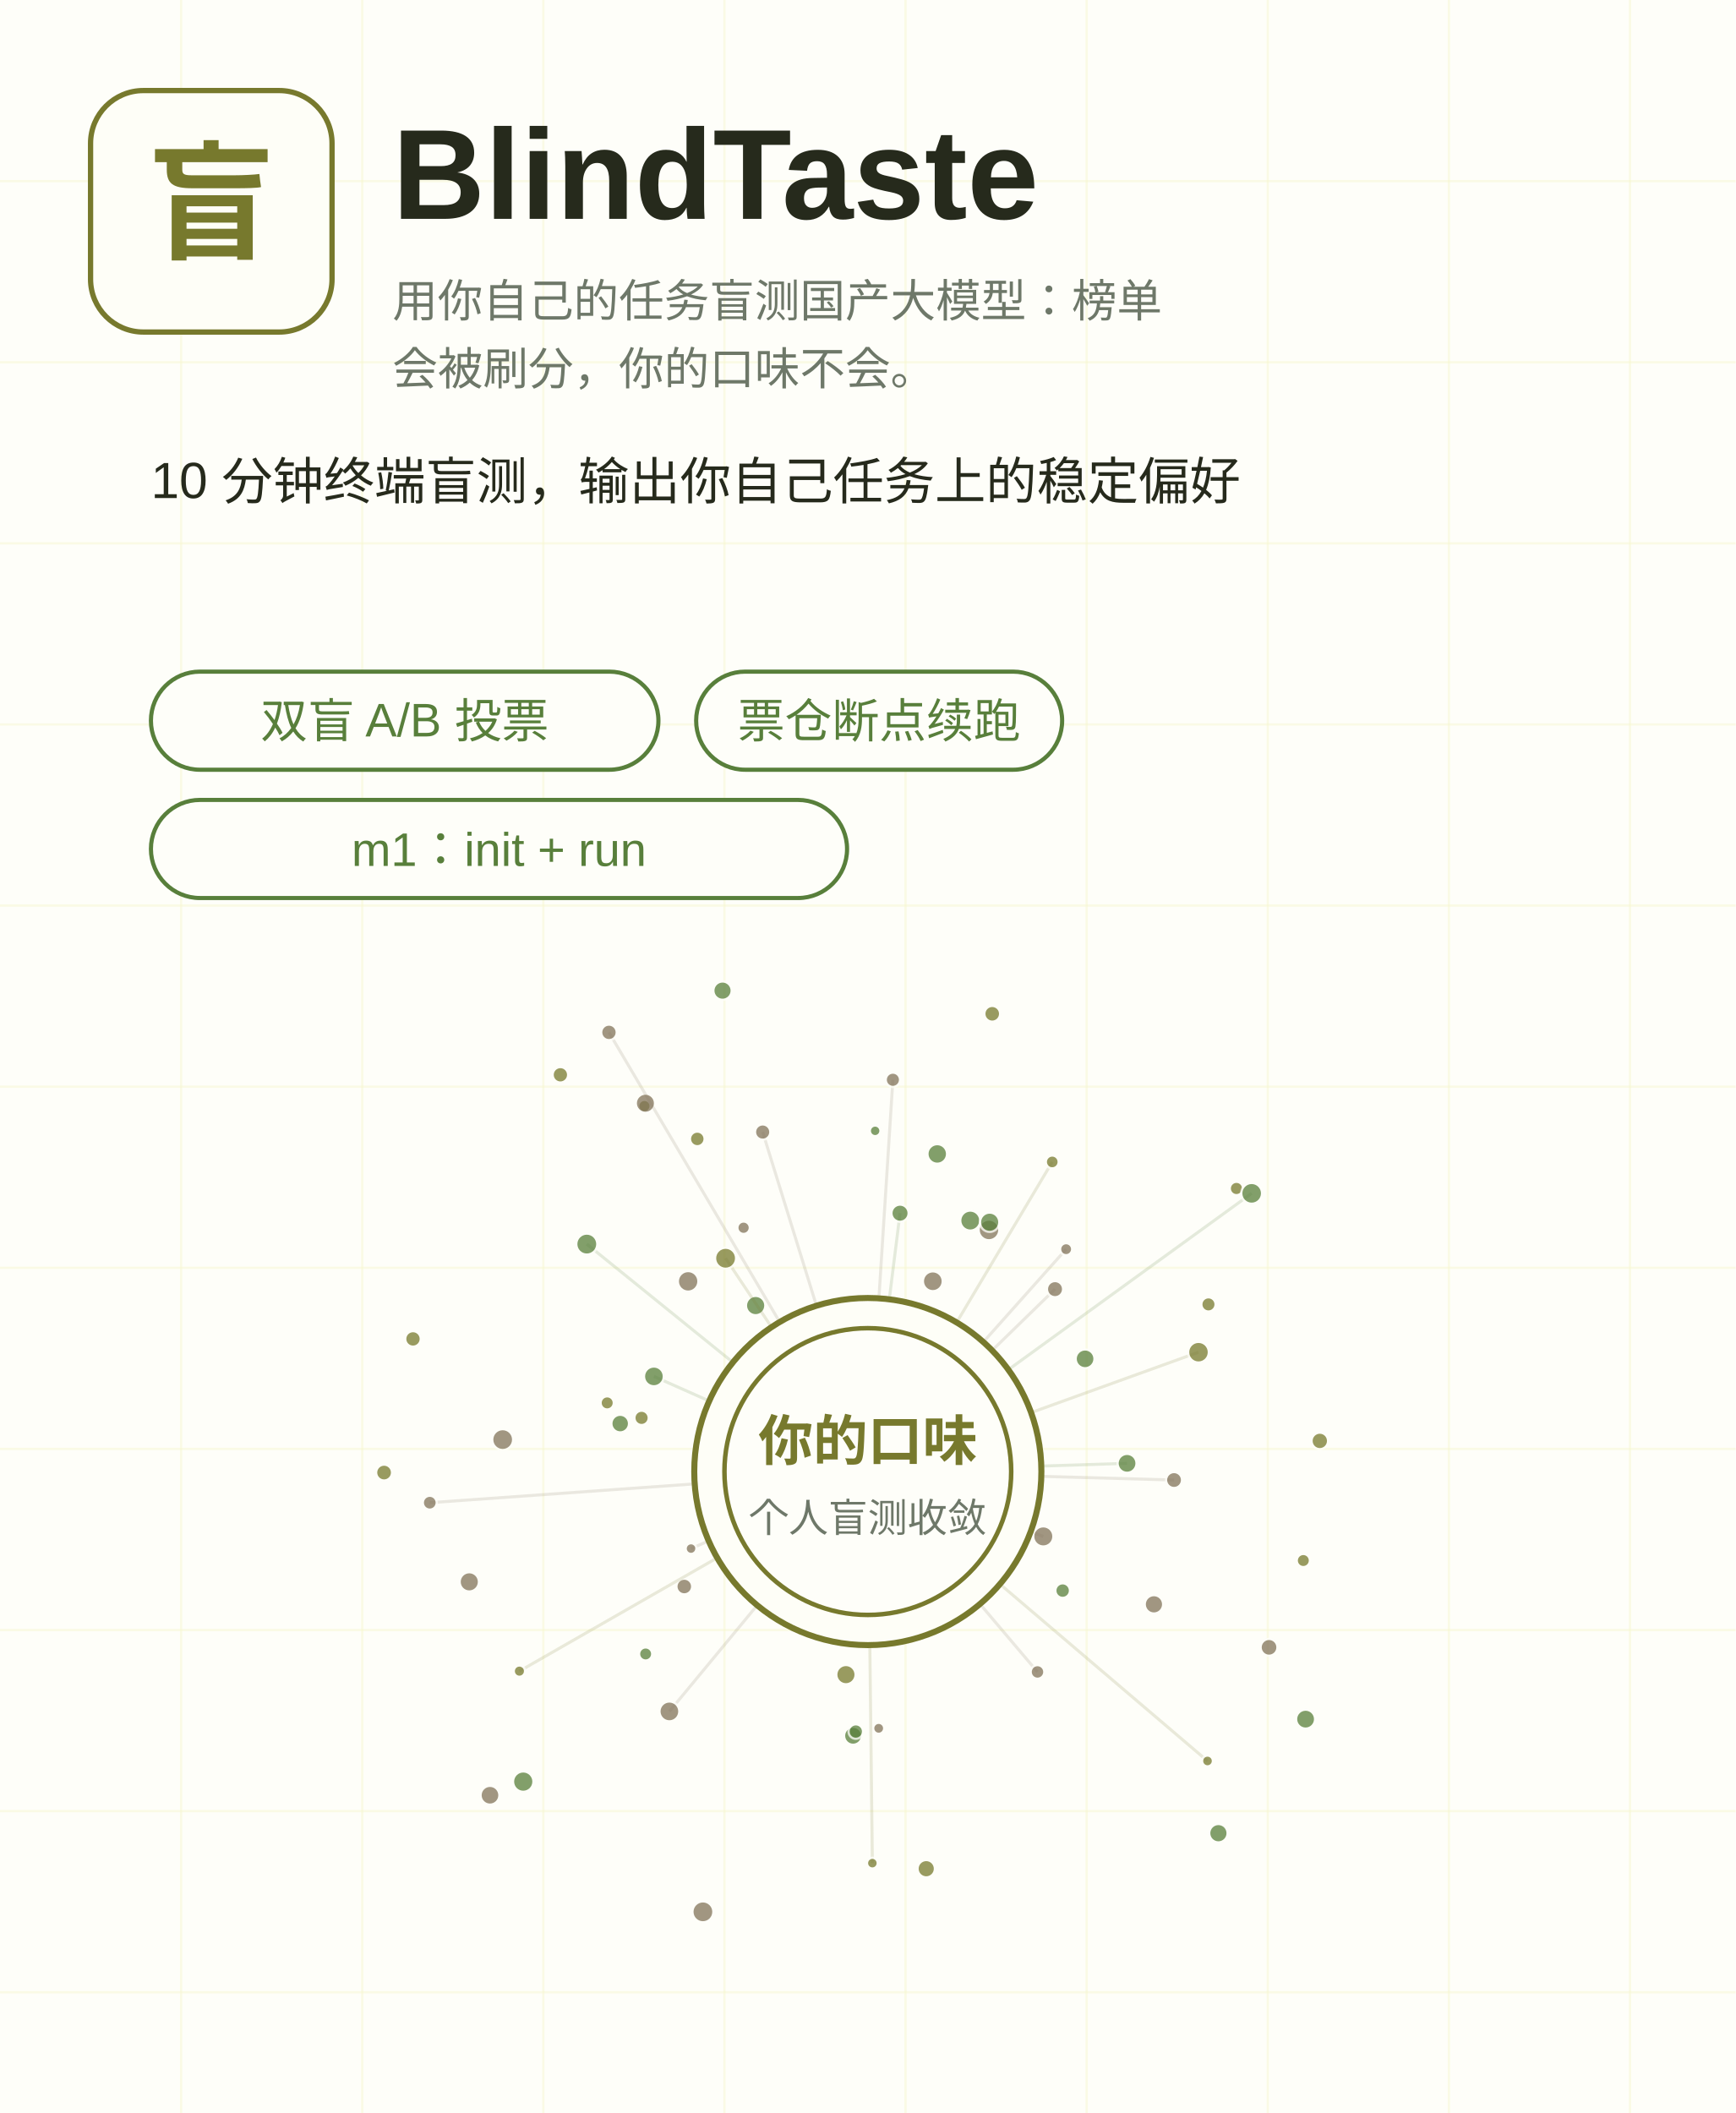
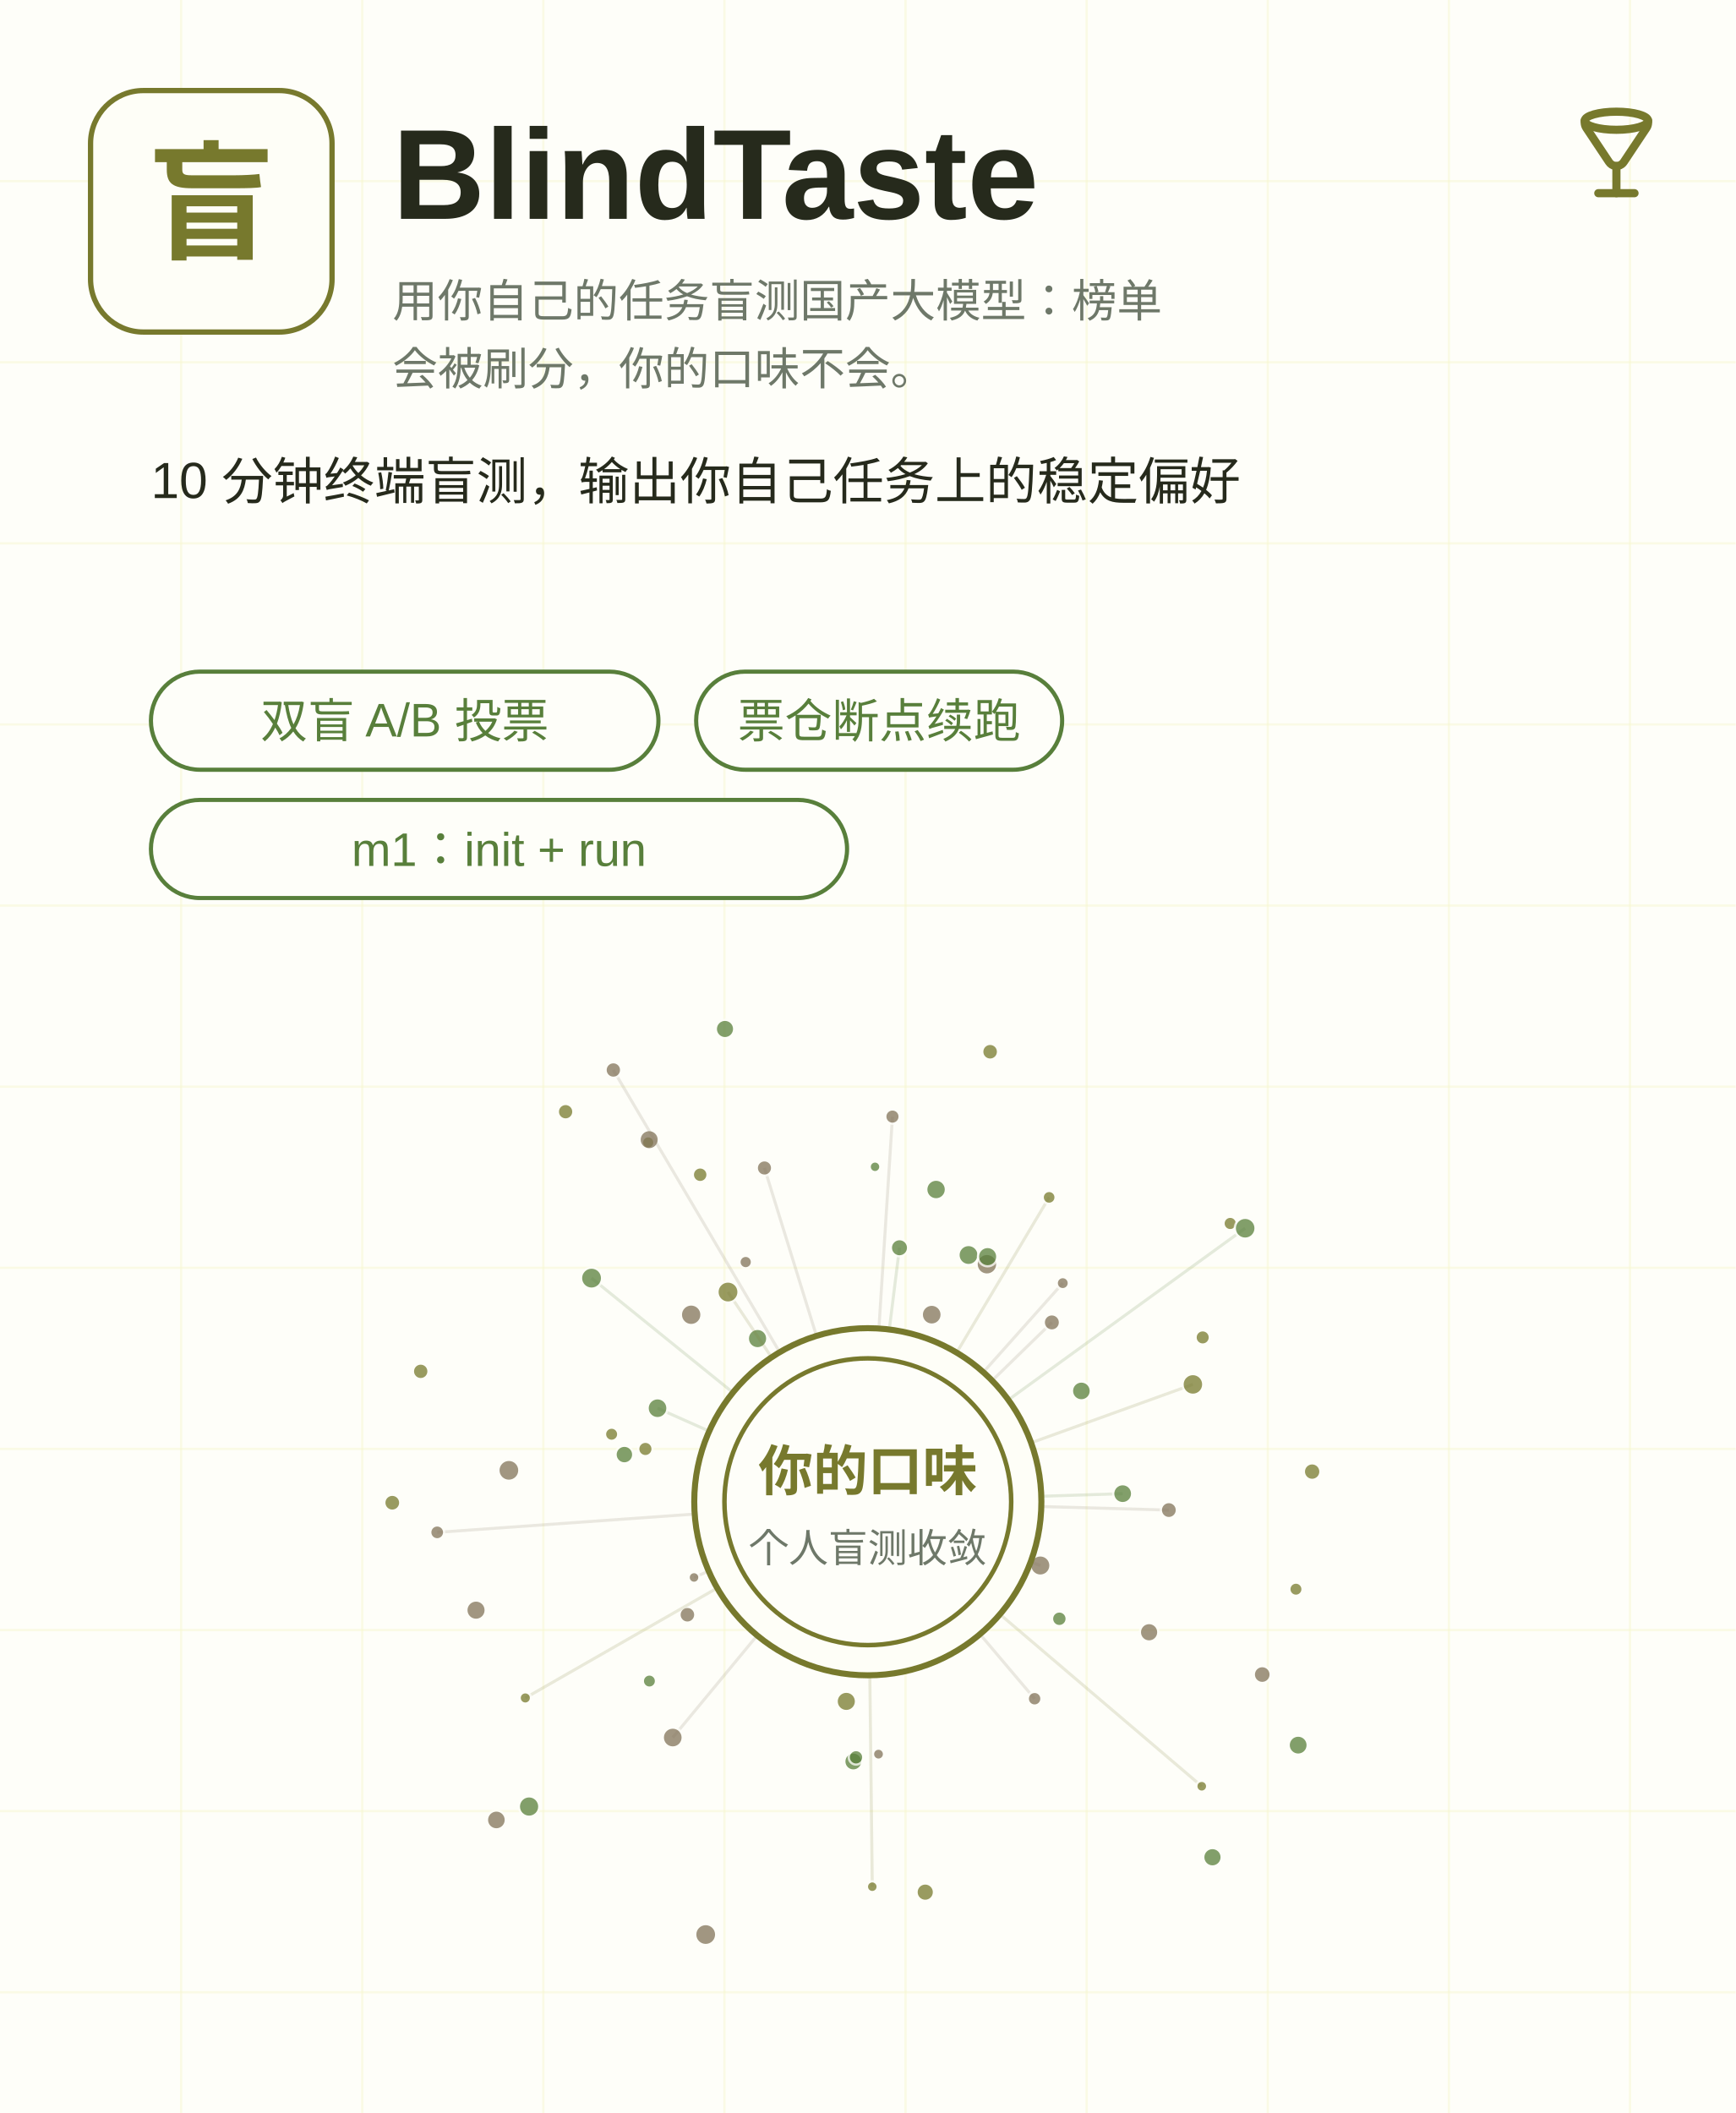
<svg xmlns="http://www.w3.org/2000/svg" width="460" height="560" viewBox="0 0 460 560" data-palette="e1e656-a0e76a-f6ddac-23fdd73d23b1" role="img" aria-labelledby="hero-mobile-light-title hero-mobile-light-desc">
  <style>
.bt-float-a { animation: bt-float-a 7s ease-in-out infinite alternate; }
.bt-float-b { animation: bt-float-b 9s ease-in-out infinite alternate; }
.bt-breathe { animation: bt-breathe 4.5s ease-in-out infinite; }
.bt-dash { stroke-dasharray: 6 5; animation: bt-dash 2.6s linear infinite; }
@keyframes bt-float-a { from { transform: translate(0px, 0px); } to { transform: translate(6px, -9px); } }
@keyframes bt-float-b { from { transform: translate(0px, 0px); } to { transform: translate(-8px, 7px); } }
@keyframes bt-breathe { 0%, 100% { opacity: .35; } 50% { opacity: 1; } }
@keyframes bt-dash { to { stroke-dashoffset: -22; } }
@media (prefers-reduced-motion: reduce) {
  .bt-float-a, .bt-float-b, .bt-breathe, .bt-dash { animation: none; }
}
</style>
  <rect width="460" height="560" fill="#fefef9" />
  <line x1="48" y1="0" x2="48" y2="560" stroke="#f6f7cb" stroke-width="0.6" opacity="0.45" />
  <line x1="96" y1="0" x2="96" y2="560" stroke="#f6f7cb" stroke-width="0.6" opacity="0.45" />
  <line x1="144" y1="0" x2="144" y2="560" stroke="#f6f7cb" stroke-width="0.6" opacity="0.45" />
  <line x1="192" y1="0" x2="192" y2="560" stroke="#f6f7cb" stroke-width="0.6" opacity="0.45" />
  <line x1="240" y1="0" x2="240" y2="560" stroke="#f6f7cb" stroke-width="0.6" opacity="0.45" />
  <line x1="288" y1="0" x2="288" y2="560" stroke="#f6f7cb" stroke-width="0.6" opacity="0.45" />
  <line x1="336" y1="0" x2="336" y2="560" stroke="#f6f7cb" stroke-width="0.6" opacity="0.45" />
  <line x1="384" y1="0" x2="384" y2="560" stroke="#f6f7cb" stroke-width="0.6" opacity="0.45" />
  <line x1="432" y1="0" x2="432" y2="560" stroke="#f6f7cb" stroke-width="0.6" opacity="0.45" />
  <line x1="0" y1="48" x2="460" y2="48" stroke="#f6f7cb" stroke-width="0.6" opacity="0.45" />
  <line x1="0" y1="96" x2="460" y2="96" stroke="#f6f7cb" stroke-width="0.6" opacity="0.45" />
  <line x1="0" y1="144" x2="460" y2="144" stroke="#f6f7cb" stroke-width="0.6" opacity="0.45" />
  <line x1="0" y1="192" x2="460" y2="192" stroke="#f6f7cb" stroke-width="0.6" opacity="0.45" />
  <line x1="0" y1="240" x2="460" y2="240" stroke="#f6f7cb" stroke-width="0.6" opacity="0.45" />
  <line x1="0" y1="288" x2="460" y2="288" stroke="#f6f7cb" stroke-width="0.6" opacity="0.45" />
  <line x1="0" y1="336" x2="460" y2="336" stroke="#f6f7cb" stroke-width="0.6" opacity="0.45" />
  <line x1="0" y1="384" x2="460" y2="384" stroke="#f6f7cb" stroke-width="0.6" opacity="0.45" />
  <line x1="0" y1="432" x2="460" y2="432" stroke="#f6f7cb" stroke-width="0.6" opacity="0.45" />
  <line x1="0" y1="480" x2="460" y2="480" stroke="#f6f7cb" stroke-width="0.6" opacity="0.45" />
  <line x1="0" y1="528" x2="460" y2="528" stroke="#f6f7cb" stroke-width="0.6" opacity="0.45" />
  <rect x="24" y="24" width="64" height="64" rx="14" fill="#fefef7" stroke="#77792d" stroke-width="1.4" />
  <text x="56" y="66" fill="#77792d" font-size="34" text-anchor="middle" font-weight="700" font-family="Arial,'PingFang SC','Noto Sans SC',sans-serif">盲</text>
  <text x="104" y="58" fill="#262a1c" font-size="34" text-anchor="start" font-weight="700" font-family="Arial,'PingFang SC','Noto Sans SC',sans-serif">BlindTaste</text>
  <text x="104" y="84.0" fill="#6e7869" font-size="12" text-anchor="start" font-weight="400" font-family="Arial,'PingFang SC','Noto Sans SC',sans-serif">用你自己的任务盲测国产大模型：榜单</text>
  <text x="104" y="102.0" fill="#6e7869" font-size="12" text-anchor="start" font-weight="400" font-family="Arial,'PingFang SC','Noto Sans SC',sans-serif">会被刷分，你的口味不会。</text>
  <text x="40" y="132.0" fill="#262a1c" font-size="13.5" text-anchor="start" font-weight="400" font-family="Arial,'PingFang SC','Noto Sans SC',sans-serif">10 分钟终端盲测，输出你自己任务上的稳定偏好</text>
  <rect x="40" y="178" width="134.5" height="26" rx="13" fill="#fefef9" stroke="#587f3b" stroke-width="1.1" />
  <text x="107.25" y="195.5" fill="#587f3b" font-size="12.5" text-anchor="middle" font-weight="400" font-family="Arial,'PingFang SC','Noto Sans SC',sans-serif">双盲 A/B 投票</text>
  <rect x="184.5" y="178" width="97.0" height="26" rx="13" fill="#fefef9" stroke="#587f3b" stroke-width="1.1" />
  <text x="233.0" y="195.5" fill="#587f3b" font-size="12.5" text-anchor="middle" font-weight="400" font-family="Arial,'PingFang SC','Noto Sans SC',sans-serif">票仓断点续跑</text>
  <rect x="40" y="212" width="184.5" height="26" rx="13" fill="#fefef9" stroke="#587f3b" stroke-width="1.1" />
  <text x="132.25" y="229.5" fill="#587f3b" font-size="12.5" text-anchor="middle" font-weight="400" font-family="Arial,'PingFang SC','Noto Sans SC',sans-serif">m1：init + run</text>
-   <line x1="177.409" y1="453.569" x2="230" y2="390" stroke="#81735a" stroke-width="0.8" opacity="0.16" />
-   <circle cx="177.409" cy="453.569" r="2.64" fill="#81735a" stroke="#fefef9" stroke-width="0.6" class="bt-float-a" opacity="0.75" />
-   <circle cx="257.152" cy="323.487" r="2.661" fill="#587f3b" stroke="#fefef9" stroke-width="0.6" class="bt-float-b" opacity="0.75" />
-   <circle cx="247.229" cy="339.565" r="2.637" fill="#81735a" stroke="#fefef9" stroke-width="0.6" class="bt-float-a" opacity="0.75" />
-   <line x1="278.883" y1="307.944" x2="230" y2="390" stroke="#77792d" stroke-width="0.8" opacity="0.16" />
-   <circle cx="278.883" cy="307.944" r="1.707" fill="#77792d" stroke="#fefef9" stroke-width="0.6" class="bt-float-a" opacity="0.75" />
-   <circle cx="129.86" cy="475.787" r="2.5" fill="#81735a" stroke="#fefef9" stroke-width="0.6" opacity="0.75" />
-   <circle cx="160.927" cy="371.802" r="1.752" fill="#77792d" stroke="#fefef9" stroke-width="0.6" class="bt-float-b" opacity="0.75" />
-   <line x1="279.616" y1="341.656" x2="230" y2="390" stroke="#81735a" stroke-width="0.8" opacity="0.16" />
-   <circle cx="279.616" cy="341.656" r="2.146" fill="#81735a" stroke="#fefef9" stroke-width="0.6" class="bt-float-a" opacity="0.75" />
-   <circle cx="226.093" cy="460.024" r="2.393" fill="#587f3b" stroke="#fefef9" stroke-width="0.6" opacity="0.75" />
-   <circle cx="327.702" cy="314.978" r="1.775" fill="#77792d" stroke="#fefef9" stroke-width="0.6" class="bt-float-b" opacity="0.75" />
-   <line x1="238.537" y1="321.528" x2="230" y2="390" stroke="#587f3b" stroke-width="0.8" opacity="0.16" />
-   <circle cx="238.537" cy="321.528" r="2.284" fill="#587f3b" stroke="#fefef9" stroke-width="0.6" opacity="0.75" />
-   <circle cx="232.88" cy="458.048" r="1.461" fill="#81735a" stroke="#fefef9" stroke-width="0.6" class="bt-float-a" opacity="0.75" />
-   <circle cx="109.457" cy="354.846" r="2.066" fill="#77792d" stroke="#fefef9" stroke-width="0.6" opacity="0.75" />
-   <line x1="317.64" y1="358.368" x2="230" y2="390" stroke="#77792d" stroke-width="0.8" opacity="0.16" />
-   <circle cx="317.64" cy="358.368" r="2.747" fill="#77792d" stroke="#fefef9" stroke-width="0.6" opacity="0.75" />
-   <circle cx="305.832" cy="425.189" r="2.444" fill="#81735a" stroke="#fefef9" stroke-width="0.6" class="bt-float-b" opacity="0.75" />
-   <circle cx="231.942" cy="299.702" r="1.413" fill="#587f3b" stroke="#fefef9" stroke-width="0.6" class="bt-float-a" opacity="0.75" />
-   <line x1="183.146" y1="410.413" x2="230" y2="390" stroke="#81735a" stroke-width="0.8" opacity="0.16" />
-   <circle cx="183.146" cy="410.413" r="1.425" fill="#81735a" stroke="#fefef9" stroke-width="0.6" opacity="0.75" />
-   <circle cx="200.271" cy="346.008" r="2.572" fill="#587f3b" stroke="#fefef9" stroke-width="0.6" class="bt-float-a" opacity="0.75" />
-   <circle cx="345.424" cy="413.578" r="1.747" fill="#77792d" stroke="#fefef9" stroke-width="0.6" opacity="0.75" />
-   <line x1="320.027" y1="466.703" x2="230" y2="390" stroke="#77792d" stroke-width="0.8" opacity="0.16" />
-   <circle cx="320.027" cy="466.703" r="1.439" fill="#77792d" stroke="#fefef9" stroke-width="0.6" class="bt-float-a" opacity="0.75" />
-   <circle cx="248.403" cy="305.823" r="2.605" fill="#587f3b" stroke="#fefef9" stroke-width="0.6" class="bt-float-a" opacity="0.75" />
-   <circle cx="262.11" cy="325.968" r="2.742" fill="#81735a" stroke="#fefef9" stroke-width="0.6" opacity="0.75" />
-   <line x1="155.518" y1="329.718" x2="230" y2="390" stroke="#587f3b" stroke-width="0.8" opacity="0.16" />
-   <circle cx="155.518" cy="329.718" r="2.791" fill="#587f3b" stroke="#fefef9" stroke-width="0.6" class="bt-float-b" opacity="0.75" />
-   <circle cx="101.794" cy="390.266" r="2.112" fill="#77792d" stroke="#fefef9" stroke-width="0.6" class="bt-float-a" opacity="0.75" />
-   <circle cx="186.293" cy="506.685" r="2.782" fill="#81735a" stroke="#fefef9" stroke-width="0.6" class="bt-float-b" opacity="0.75" />
-   <line x1="331.731" y1="316.267" x2="230" y2="390" stroke="#587f3b" stroke-width="0.8" opacity="0.16" />
-   <circle cx="331.731" cy="316.267" r="2.762" fill="#587f3b" stroke="#fefef9" stroke-width="0.6" class="bt-float-b" opacity="0.75" />
-   <circle cx="262.974" cy="268.682" r="2.094" fill="#77792d" stroke="#fefef9" stroke-width="0.6" class="bt-float-b" opacity="0.75" />
-   <circle cx="181.358" cy="420.467" r="2.09" fill="#81735a" stroke="#fefef9" stroke-width="0.6" opacity="0.75" />
-   <line x1="231.206" y1="493.782" x2="230" y2="390" stroke="#77792d" stroke-width="0.8" opacity="0.16" />
-   <circle cx="231.206" cy="493.782" r="1.426" fill="#77792d" stroke="#fefef9" stroke-width="0.6" class="bt-float-b" opacity="0.75" />
-   <circle cx="184.804" cy="301.841" r="1.946" fill="#77792d" stroke="#fefef9" stroke-width="0.6" opacity="0.75" />
-   <circle cx="164.372" cy="377.286" r="2.344" fill="#587f3b" stroke="#fefef9" stroke-width="0.6" class="bt-float-b" opacity="0.75" />
-   <line x1="137.659" y1="442.895" x2="230" y2="390" stroke="#77792d" stroke-width="0.8" opacity="0.16" />
-   <circle cx="137.659" cy="442.895" r="1.501" fill="#77792d" stroke="#fefef9" stroke-width="0.6" class="bt-float-a" opacity="0.75" />
-   <circle cx="197.076" cy="325.383" r="1.652" fill="#81735a" stroke="#fefef9" stroke-width="0.6" class="bt-float-a" opacity="0.75" />
-   <circle cx="148.522" cy="284.852" r="2.058" fill="#77792d" stroke="#fefef9" stroke-width="0.6" opacity="0.75" />
-   <line x1="282.56" y1="331.066" x2="230" y2="390" stroke="#81735a" stroke-width="0.8" opacity="0.16" />
-   <circle cx="282.56" cy="331.066" r="1.601" fill="#81735a" stroke="#fefef9" stroke-width="0.6" class="bt-float-a" opacity="0.75" />
-   <circle cx="287.58" cy="360.126" r="2.499" fill="#587f3b" stroke="#fefef9" stroke-width="0.6" class="bt-float-b" opacity="0.75" />
-   <circle cx="191.492" cy="262.545" r="2.434" fill="#587f3b" stroke="#fefef9" stroke-width="0.6" class="bt-float-a" opacity="0.75" />
-   <line x1="236.645" y1="286.169" x2="230" y2="390" stroke="#81735a" stroke-width="0.8" opacity="0.16" />
-   <circle cx="236.645" cy="286.169" r="1.903" fill="#81735a" stroke="#fefef9" stroke-width="0.6" opacity="0.75" />
-   <circle cx="170.038" cy="375.772" r="1.904" fill="#77792d" stroke="#fefef9" stroke-width="0.6" opacity="0.75" />
-   <circle cx="346.025" cy="455.617" r="2.522" fill="#587f3b" stroke="#fefef9" stroke-width="0.6" class="bt-float-a" opacity="0.75" />
-   <line x1="276.509" y1="407.188" x2="230" y2="390" stroke="#81735a" stroke-width="0.8" opacity="0.16" />
-   <circle cx="276.509" cy="407.188" r="2.682" fill="#81735a" stroke="#fefef9" stroke-width="0.6" class="bt-float-b" opacity="0.75" />
-   <circle cx="182.378" cy="339.59" r="2.73" fill="#81735a" stroke="#fefef9" stroke-width="0.6" class="bt-float-a" opacity="0.75" />
-   <circle cx="224.201" cy="443.824" r="2.563" fill="#77792d" stroke="#fefef9" stroke-width="0.6" class="bt-float-b" opacity="0.75" />
-   <line x1="298.706" y1="387.821" x2="230" y2="390" stroke="#587f3b" stroke-width="0.8" opacity="0.16" />
-   <circle cx="298.706" cy="387.821" r="2.513" fill="#587f3b" stroke="#fefef9" stroke-width="0.6" class="bt-float-a" opacity="0.75" />
-   <circle cx="133.228" cy="381.53" r="2.776" fill="#81735a" stroke="#fefef9" stroke-width="0.6" opacity="0.75" />
-   <circle cx="170.798" cy="293.137" r="1.643" fill="#77792d" stroke="#fefef9" stroke-width="0.6" class="bt-float-a" opacity="0.75" />
-   <line x1="202.134" y1="300.021" x2="230" y2="390" stroke="#81735a" stroke-width="0.8" opacity="0.16" />
-   <circle cx="202.134" cy="300.021" r="2.034" fill="#81735a" stroke="#fefef9" stroke-width="0.6" opacity="0.75" />
-   <circle cx="320.281" cy="345.699" r="1.89" fill="#77792d" stroke="#fefef9" stroke-width="0.6" class="bt-float-b" opacity="0.75" />
-   <circle cx="322.916" cy="485.845" r="2.444" fill="#587f3b" stroke="#fefef9" stroke-width="0.6" class="bt-float-a" opacity="0.75" />
-   <line x1="192.304" y1="333.466" x2="230" y2="390" stroke="#77792d" stroke-width="0.8" opacity="0.16" />
-   <circle cx="192.304" cy="333.466" r="2.79" fill="#77792d" stroke="#fefef9" stroke-width="0.6" opacity="0.75" />
-   <circle cx="171.116" cy="438.343" r="1.742" fill="#587f3b" stroke="#fefef9" stroke-width="0.6" opacity="0.75" />
-   <circle cx="281.639" cy="421.55" r="1.941" fill="#587f3b" stroke="#fefef9" stroke-width="0.6" class="bt-float-a" opacity="0.75" />
-   <line x1="173.305" y1="364.784" x2="230" y2="390" stroke="#587f3b" stroke-width="0.8" opacity="0.16" />
-   <circle cx="173.305" cy="364.784" r="2.63" fill="#587f3b" stroke="#fefef9" stroke-width="0.6" class="bt-float-b" opacity="0.75" />
-   <circle cx="336.336" cy="436.588" r="2.235" fill="#81735a" stroke="#fefef9" stroke-width="0.6" opacity="0.75" />
-   <circle cx="124.374" cy="419.232" r="2.562" fill="#81735a" stroke="#fefef9" stroke-width="0.6" class="bt-float-a" opacity="0.75" />
-   <line x1="274.97" y1="443.105" x2="230" y2="390" stroke="#81735a" stroke-width="0.8" opacity="0.16" />
-   <circle cx="274.97" cy="443.105" r="1.811" fill="#81735a" stroke="#fefef9" stroke-width="0.6" class="bt-float-a" opacity="0.75" />
-   <circle cx="262.293" cy="323.926" r="2.567" fill="#587f3b" stroke="#fefef9" stroke-width="0.6" class="bt-float-b" opacity="0.75" />
-   <circle cx="226.819" cy="458.903" r="1.925" fill="#587f3b" stroke="#fefef9" stroke-width="0.6" opacity="0.75" />
-   <line x1="113.905" y1="398.253" x2="230" y2="390" stroke="#81735a" stroke-width="0.8" opacity="0.16" />
-   <circle cx="113.905" cy="398.253" r="1.845" fill="#81735a" stroke="#fefef9" stroke-width="0.6" class="bt-float-a" opacity="0.75" />
-   <circle cx="245.482" cy="495.256" r="2.307" fill="#77792d" stroke="#fefef9" stroke-width="0.6" class="bt-float-b" opacity="0.75" />
-   <circle cx="171.056" cy="292.391" r="2.55" fill="#81735a" stroke="#fefef9" stroke-width="0.6" opacity="0.75" />
-   <line x1="311.158" y1="392.246" x2="230" y2="390" stroke="#81735a" stroke-width="0.8" opacity="0.16" />
-   <circle cx="311.158" cy="392.246" r="2.123" fill="#81735a" stroke="#fefef9" stroke-width="0.6" opacity="0.75" />
-   <circle cx="349.791" cy="381.876" r="2.197" fill="#77792d" stroke="#fefef9" stroke-width="0.6" class="bt-float-a" opacity="0.75" />
-   <circle cx="138.676" cy="472.174" r="2.71" fill="#587f3b" stroke="#fefef9" stroke-width="0.6" class="bt-float-a" opacity="0.75" />
-   <line x1="161.394" y1="273.605" x2="230" y2="390" stroke="#81735a" stroke-width="0.8" opacity="0.16" />
-   <circle cx="161.394" cy="273.605" r="2.065" fill="#81735a" stroke="#fefef9" stroke-width="0.6" class="bt-float-b" opacity="0.75" />
-   <circle cx="230" cy="390" r="46" fill="#fefef7" stroke="#77792d" stroke-width="1.6" class="bt-breathe" />
-   <circle cx="230" cy="390" r="38" fill="#fefef9" stroke="#77792d" stroke-width="1.2" />
-   <text x="230" y="387" fill="#77792d" font-size="14.5" text-anchor="middle" font-weight="600" font-family="Arial,'PingFang SC','Noto Sans SC',sans-serif">你的口味</text>
-   <text x="230" y="406" fill="#6e7869" font-size="10.5" text-anchor="middle" font-weight="400" font-family="Arial,'PingFang SC','Noto Sans SC',sans-serif">个人盲测收敛</text>
+   <g transform="translate(414,26) scale(1.2)" fill="none" stroke="#77792d" stroke-width="1.8" stroke-linecap="round" stroke-linejoin="round">
+     <path d="M8 21h8" />
+     <path d="M12 15v6" />
+     <path d="M12 5m-7 0a7 2 0 1 0 14 0a7 2 0 1 0 -14 0" />
+     <path d="M5 5v.388c0 .432 .126 .853 .362 1.206l5 7.509c.633 .951 1.88 1.183 2.785 .517c.191 -.141 .358 -.316 .491 -.517l5 -7.509c.236 -.353 .362 -.774 .362 -1.206v-.388" />
+   </g>
+   <line x1="178.301" y1="460.492" x2="230" y2="398" stroke="#81735a" stroke-width="0.8" opacity="0.16" />
+   <circle cx="178.301" cy="460.492" r="2.64" fill="#81735a" stroke="#fefef9" stroke-width="0.6" class="bt-float-a" opacity="0.75" />
+   <circle cx="256.691" cy="332.614" r="2.661" fill="#587f3b" stroke="#fefef9" stroke-width="0.6" class="bt-float-b" opacity="0.75" />
+   <circle cx="246.937" cy="348.419" r="2.637" fill="#81735a" stroke="#fefef9" stroke-width="0.6" class="bt-float-a" opacity="0.75" />
+   <line x1="278.055" y1="317.335" x2="230" y2="398" stroke="#77792d" stroke-width="0.8" opacity="0.16" />
+   <circle cx="278.055" cy="317.335" r="1.707" fill="#77792d" stroke="#fefef9" stroke-width="0.6" class="bt-float-a" opacity="0.75" />
+   <circle cx="131.557" cy="482.333" r="2.5" fill="#81735a" stroke="#fefef9" stroke-width="0.6" opacity="0.75" />
+   <circle cx="162.098" cy="380.11" r="1.752" fill="#77792d" stroke="#fefef9" stroke-width="0.6" class="bt-float-b" opacity="0.75" />
+   <line x1="278.775" y1="350.475" x2="230" y2="398" stroke="#81735a" stroke-width="0.8" opacity="0.16" />
+   <circle cx="278.775" cy="350.475" r="2.146" fill="#81735a" stroke="#fefef9" stroke-width="0.6" class="bt-float-a" opacity="0.75" />
+   <circle cx="226.159" cy="466.837" r="2.393" fill="#587f3b" stroke="#fefef9" stroke-width="0.6" opacity="0.75" />
+   <circle cx="326.046" cy="324.249" r="1.775" fill="#77792d" stroke="#fefef9" stroke-width="0.6" class="bt-float-b" opacity="0.75" />
+   <line x1="238.392" y1="330.689" x2="230" y2="398" stroke="#587f3b" stroke-width="0.8" opacity="0.16" />
+   <circle cx="238.392" cy="330.689" r="2.284" fill="#587f3b" stroke="#fefef9" stroke-width="0.6" opacity="0.75" />
+   <circle cx="232.831" cy="464.894" r="1.461" fill="#81735a" stroke="#fefef9" stroke-width="0.6" class="bt-float-a" opacity="0.75" />
+   <circle cx="111.5" cy="363.442" r="2.066" fill="#77792d" stroke="#fefef9" stroke-width="0.6" opacity="0.75" />
+   <line x1="316.155" y1="366.904" x2="230" y2="398" stroke="#77792d" stroke-width="0.8" opacity="0.16" />
+   <circle cx="316.155" cy="366.904" r="2.747" fill="#77792d" stroke="#fefef9" stroke-width="0.6" opacity="0.75" />
+   <circle cx="304.546" cy="432.592" r="2.444" fill="#81735a" stroke="#fefef9" stroke-width="0.6" class="bt-float-b" opacity="0.75" />
+   <circle cx="231.909" cy="309.232" r="1.413" fill="#587f3b" stroke="#fefef9" stroke-width="0.6" class="bt-float-a" opacity="0.75" />
+   <line x1="183.94" y1="418.067" x2="230" y2="398" stroke="#81735a" stroke-width="0.8" opacity="0.16" />
+   <circle cx="183.94" cy="418.067" r="1.425" fill="#81735a" stroke="#fefef9" stroke-width="0.6" opacity="0.75" />
+   <circle cx="200.775" cy="354.754" r="2.572" fill="#587f3b" stroke="#fefef9" stroke-width="0.6" class="bt-float-a" opacity="0.75" />
+   <circle cx="343.467" cy="421.178" r="1.747" fill="#77792d" stroke="#fefef9" stroke-width="0.6" opacity="0.75" />
+   <line x1="318.501" y1="473.403" x2="230" y2="398" stroke="#77792d" stroke-width="0.8" opacity="0.16" />
+   <circle cx="318.501" cy="473.403" r="1.439" fill="#77792d" stroke="#fefef9" stroke-width="0.6" class="bt-float-a" opacity="0.75" />
+   <circle cx="248.091" cy="315.249" r="2.605" fill="#587f3b" stroke="#fefef9" stroke-width="0.6" class="bt-float-a" opacity="0.75" />
+   <circle cx="261.566" cy="335.053" r="2.742" fill="#81735a" stroke="#fefef9" stroke-width="0.6" opacity="0.75" />
+   <line x1="156.781" y1="338.74" x2="230" y2="398" stroke="#587f3b" stroke-width="0.8" opacity="0.16" />
+   <circle cx="156.781" cy="338.74" r="2.791" fill="#587f3b" stroke="#fefef9" stroke-width="0.6" class="bt-float-b" opacity="0.75" />
+   <circle cx="103.967" cy="398.262" r="2.112" fill="#77792d" stroke="#fefef9" stroke-width="0.6" class="bt-float-a" opacity="0.75" />
+   <circle cx="187.034" cy="512.707" r="2.782" fill="#81735a" stroke="#fefef9" stroke-width="0.6" class="bt-float-b" opacity="0.75" />
+   <line x1="330.007" y1="325.517" x2="230" y2="398" stroke="#587f3b" stroke-width="0.8" opacity="0.16" />
+   <circle cx="330.007" cy="325.517" r="2.762" fill="#587f3b" stroke="#fefef9" stroke-width="0.6" class="bt-float-b" opacity="0.75" />
+   <circle cx="262.415" cy="278.739" r="2.094" fill="#77792d" stroke="#fefef9" stroke-width="0.6" class="bt-float-b" opacity="0.75" />
+   <circle cx="182.183" cy="427.95" r="2.09" fill="#81735a" stroke="#fefef9" stroke-width="0.6" opacity="0.75" />
+   <line x1="231.185" y1="500.023" x2="230" y2="398" stroke="#77792d" stroke-width="0.8" opacity="0.16" />
+   <circle cx="231.185" cy="500.023" r="1.426" fill="#77792d" stroke="#fefef9" stroke-width="0.6" class="bt-float-b" opacity="0.75" />
+   <circle cx="185.57" cy="311.336" r="1.946" fill="#77792d" stroke="#fefef9" stroke-width="0.6" opacity="0.75" />
+   <circle cx="165.484" cy="385.501" r="2.344" fill="#587f3b" stroke="#fefef9" stroke-width="0.6" class="bt-float-b" opacity="0.75" />
+   <line x1="139.224" y1="449.999" x2="230" y2="398" stroke="#77792d" stroke-width="0.8" opacity="0.16" />
+   <circle cx="139.224" cy="449.999" r="1.501" fill="#77792d" stroke="#fefef9" stroke-width="0.6" class="bt-float-a" opacity="0.75" />
+   <circle cx="197.634" cy="334.478" r="1.652" fill="#81735a" stroke="#fefef9" stroke-width="0.6" class="bt-float-a" opacity="0.75" />
+   <circle cx="149.903" cy="294.634" r="2.058" fill="#77792d" stroke="#fefef9" stroke-width="0.6" opacity="0.75" />
+   <line x1="281.669" y1="340.065" x2="230" y2="398" stroke="#81735a" stroke-width="0.8" opacity="0.16" />
+   <circle cx="281.669" cy="340.065" r="1.601" fill="#81735a" stroke="#fefef9" stroke-width="0.6" class="bt-float-a" opacity="0.75" />
+   <circle cx="286.604" cy="368.633" r="2.499" fill="#587f3b" stroke="#fefef9" stroke-width="0.6" class="bt-float-b" opacity="0.75" />
+   <circle cx="192.145" cy="272.705" r="2.434" fill="#587f3b" stroke="#fefef9" stroke-width="0.6" class="bt-float-a" opacity="0.75" />
+   <line x1="236.532" y1="295.928" x2="230" y2="398" stroke="#81735a" stroke-width="0.8" opacity="0.16" />
+   <circle cx="236.532" cy="295.928" r="1.903" fill="#81735a" stroke="#fefef9" stroke-width="0.6" opacity="0.75" />
+   <circle cx="171.054" cy="384.013" r="1.904" fill="#77792d" stroke="#fefef9" stroke-width="0.6" opacity="0.75" />
+   <circle cx="344.058" cy="462.505" r="2.522" fill="#587f3b" stroke="#fefef9" stroke-width="0.6" class="bt-float-a" opacity="0.75" />
+   <line x1="275.72" y1="414.897" x2="230" y2="398" stroke="#81735a" stroke-width="0.8" opacity="0.16" />
+   <circle cx="275.72" cy="414.897" r="2.682" fill="#81735a" stroke="#fefef9" stroke-width="0.6" class="bt-float-b" opacity="0.75" />
+   <circle cx="183.185" cy="348.445" r="2.73" fill="#81735a" stroke="#fefef9" stroke-width="0.6" class="bt-float-a" opacity="0.75" />
+   <circle cx="224.299" cy="450.912" r="2.563" fill="#77792d" stroke="#fefef9" stroke-width="0.6" class="bt-float-b" opacity="0.75" />
+   <line x1="297.541" y1="395.858" x2="230" y2="398" stroke="#587f3b" stroke-width="0.8" opacity="0.16" />
+   <circle cx="297.541" cy="395.858" r="2.513" fill="#587f3b" stroke="#fefef9" stroke-width="0.6" class="bt-float-a" opacity="0.75" />
+   <circle cx="134.869" cy="389.674" r="2.776" fill="#81735a" stroke="#fefef9" stroke-width="0.6" opacity="0.75" />
+   <circle cx="171.801" cy="302.778" r="1.643" fill="#77792d" stroke="#fefef9" stroke-width="0.6" class="bt-float-a" opacity="0.75" />
+   <line x1="202.606" y1="309.546" x2="230" y2="398" stroke="#81735a" stroke-width="0.8" opacity="0.16" />
+   <circle cx="202.606" cy="309.546" r="2.034" fill="#81735a" stroke="#fefef9" stroke-width="0.6" opacity="0.75" />
+   <circle cx="318.751" cy="354.45" r="1.89" fill="#77792d" stroke="#fefef9" stroke-width="0.6" class="bt-float-b" opacity="0.75" />
+   <circle cx="321.341" cy="492.22" r="2.444" fill="#587f3b" stroke="#fefef9" stroke-width="0.6" class="bt-float-a" opacity="0.75" />
+   <line x1="192.943" y1="342.424" x2="230" y2="398" stroke="#77792d" stroke-width="0.8" opacity="0.16" />
+   <circle cx="192.943" cy="342.424" r="2.79" fill="#77792d" stroke="#fefef9" stroke-width="0.6" opacity="0.75" />
+   <circle cx="172.114" cy="445.524" r="1.742" fill="#587f3b" stroke="#fefef9" stroke-width="0.6" opacity="0.75" />
+   <circle cx="280.763" cy="429.015" r="1.941" fill="#587f3b" stroke="#fefef9" stroke-width="0.6" class="bt-float-a" opacity="0.75" />
+   <line x1="174.266" y1="373.212" x2="230" y2="398" stroke="#587f3b" stroke-width="0.8" opacity="0.16" />
+   <circle cx="174.266" cy="373.212" r="2.63" fill="#587f3b" stroke="#fefef9" stroke-width="0.6" class="bt-float-b" opacity="0.75" />
+   <circle cx="334.534" cy="443.799" r="2.235" fill="#81735a" stroke="#fefef9" stroke-width="0.6" opacity="0.75" />
+   <circle cx="126.164" cy="426.737" r="2.562" fill="#81735a" stroke="#fefef9" stroke-width="0.6" class="bt-float-a" opacity="0.75" />
+   <line x1="274.207" y1="450.205" x2="230" y2="398" stroke="#81735a" stroke-width="0.8" opacity="0.16" />
+   <circle cx="274.207" cy="450.205" r="1.811" fill="#81735a" stroke="#fefef9" stroke-width="0.6" class="bt-float-a" opacity="0.75" />
+   <circle cx="261.746" cy="333.046" r="2.567" fill="#587f3b" stroke="#fefef9" stroke-width="0.6" class="bt-float-b" opacity="0.75" />
+   <circle cx="226.873" cy="465.736" r="1.925" fill="#587f3b" stroke="#fefef9" stroke-width="0.6" opacity="0.75" />
+   <line x1="115.873" y1="406.113" x2="230" y2="398" stroke="#81735a" stroke-width="0.8" opacity="0.16" />
+   <circle cx="115.873" cy="406.113" r="1.845" fill="#81735a" stroke="#fefef9" stroke-width="0.6" class="bt-float-a" opacity="0.75" />
+   <circle cx="245.22" cy="501.472" r="2.307" fill="#77792d" stroke="#fefef9" stroke-width="0.6" class="bt-float-b" opacity="0.75" />
+   <circle cx="172.055" cy="302.045" r="2.55" fill="#81735a" stroke="#fefef9" stroke-width="0.6" opacity="0.75" />
+   <line x1="309.782" y1="400.208" x2="230" y2="398" stroke="#81735a" stroke-width="0.8" opacity="0.16" />
+   <circle cx="309.782" cy="400.208" r="2.123" fill="#81735a" stroke="#fefef9" stroke-width="0.6" opacity="0.75" />
+   <circle cx="347.76" cy="390.014" r="2.197" fill="#77792d" stroke="#fefef9" stroke-width="0.6" class="bt-float-a" opacity="0.75" />
+   <circle cx="140.224" cy="478.781" r="2.71" fill="#587f3b" stroke="#fefef9" stroke-width="0.6" class="bt-float-a" opacity="0.75" />
+   <line x1="162.557" y1="283.578" x2="230" y2="398" stroke="#81735a" stroke-width="0.8" opacity="0.16" />
+   <circle cx="162.557" cy="283.578" r="2.065" fill="#81735a" stroke="#fefef9" stroke-width="0.6" class="bt-float-b" opacity="0.75" />
+   <circle cx="230" cy="398" r="46" fill="#fefef7" stroke="#77792d" stroke-width="1.6" class="bt-breathe" />
+   <circle cx="230" cy="398" r="38" fill="#fefef9" stroke="#77792d" stroke-width="1.2" />
+   <text x="230" y="395" fill="#77792d" font-size="14.5" text-anchor="middle" font-weight="600" font-family="Arial,'PingFang SC','Noto Sans SC',sans-serif">你的口味</text>
+   <text x="230" y="414" fill="#6e7869" font-size="10.5" text-anchor="middle" font-weight="400" font-family="Arial,'PingFang SC','Noto Sans SC',sans-serif">个人盲测收敛</text>
</svg>
